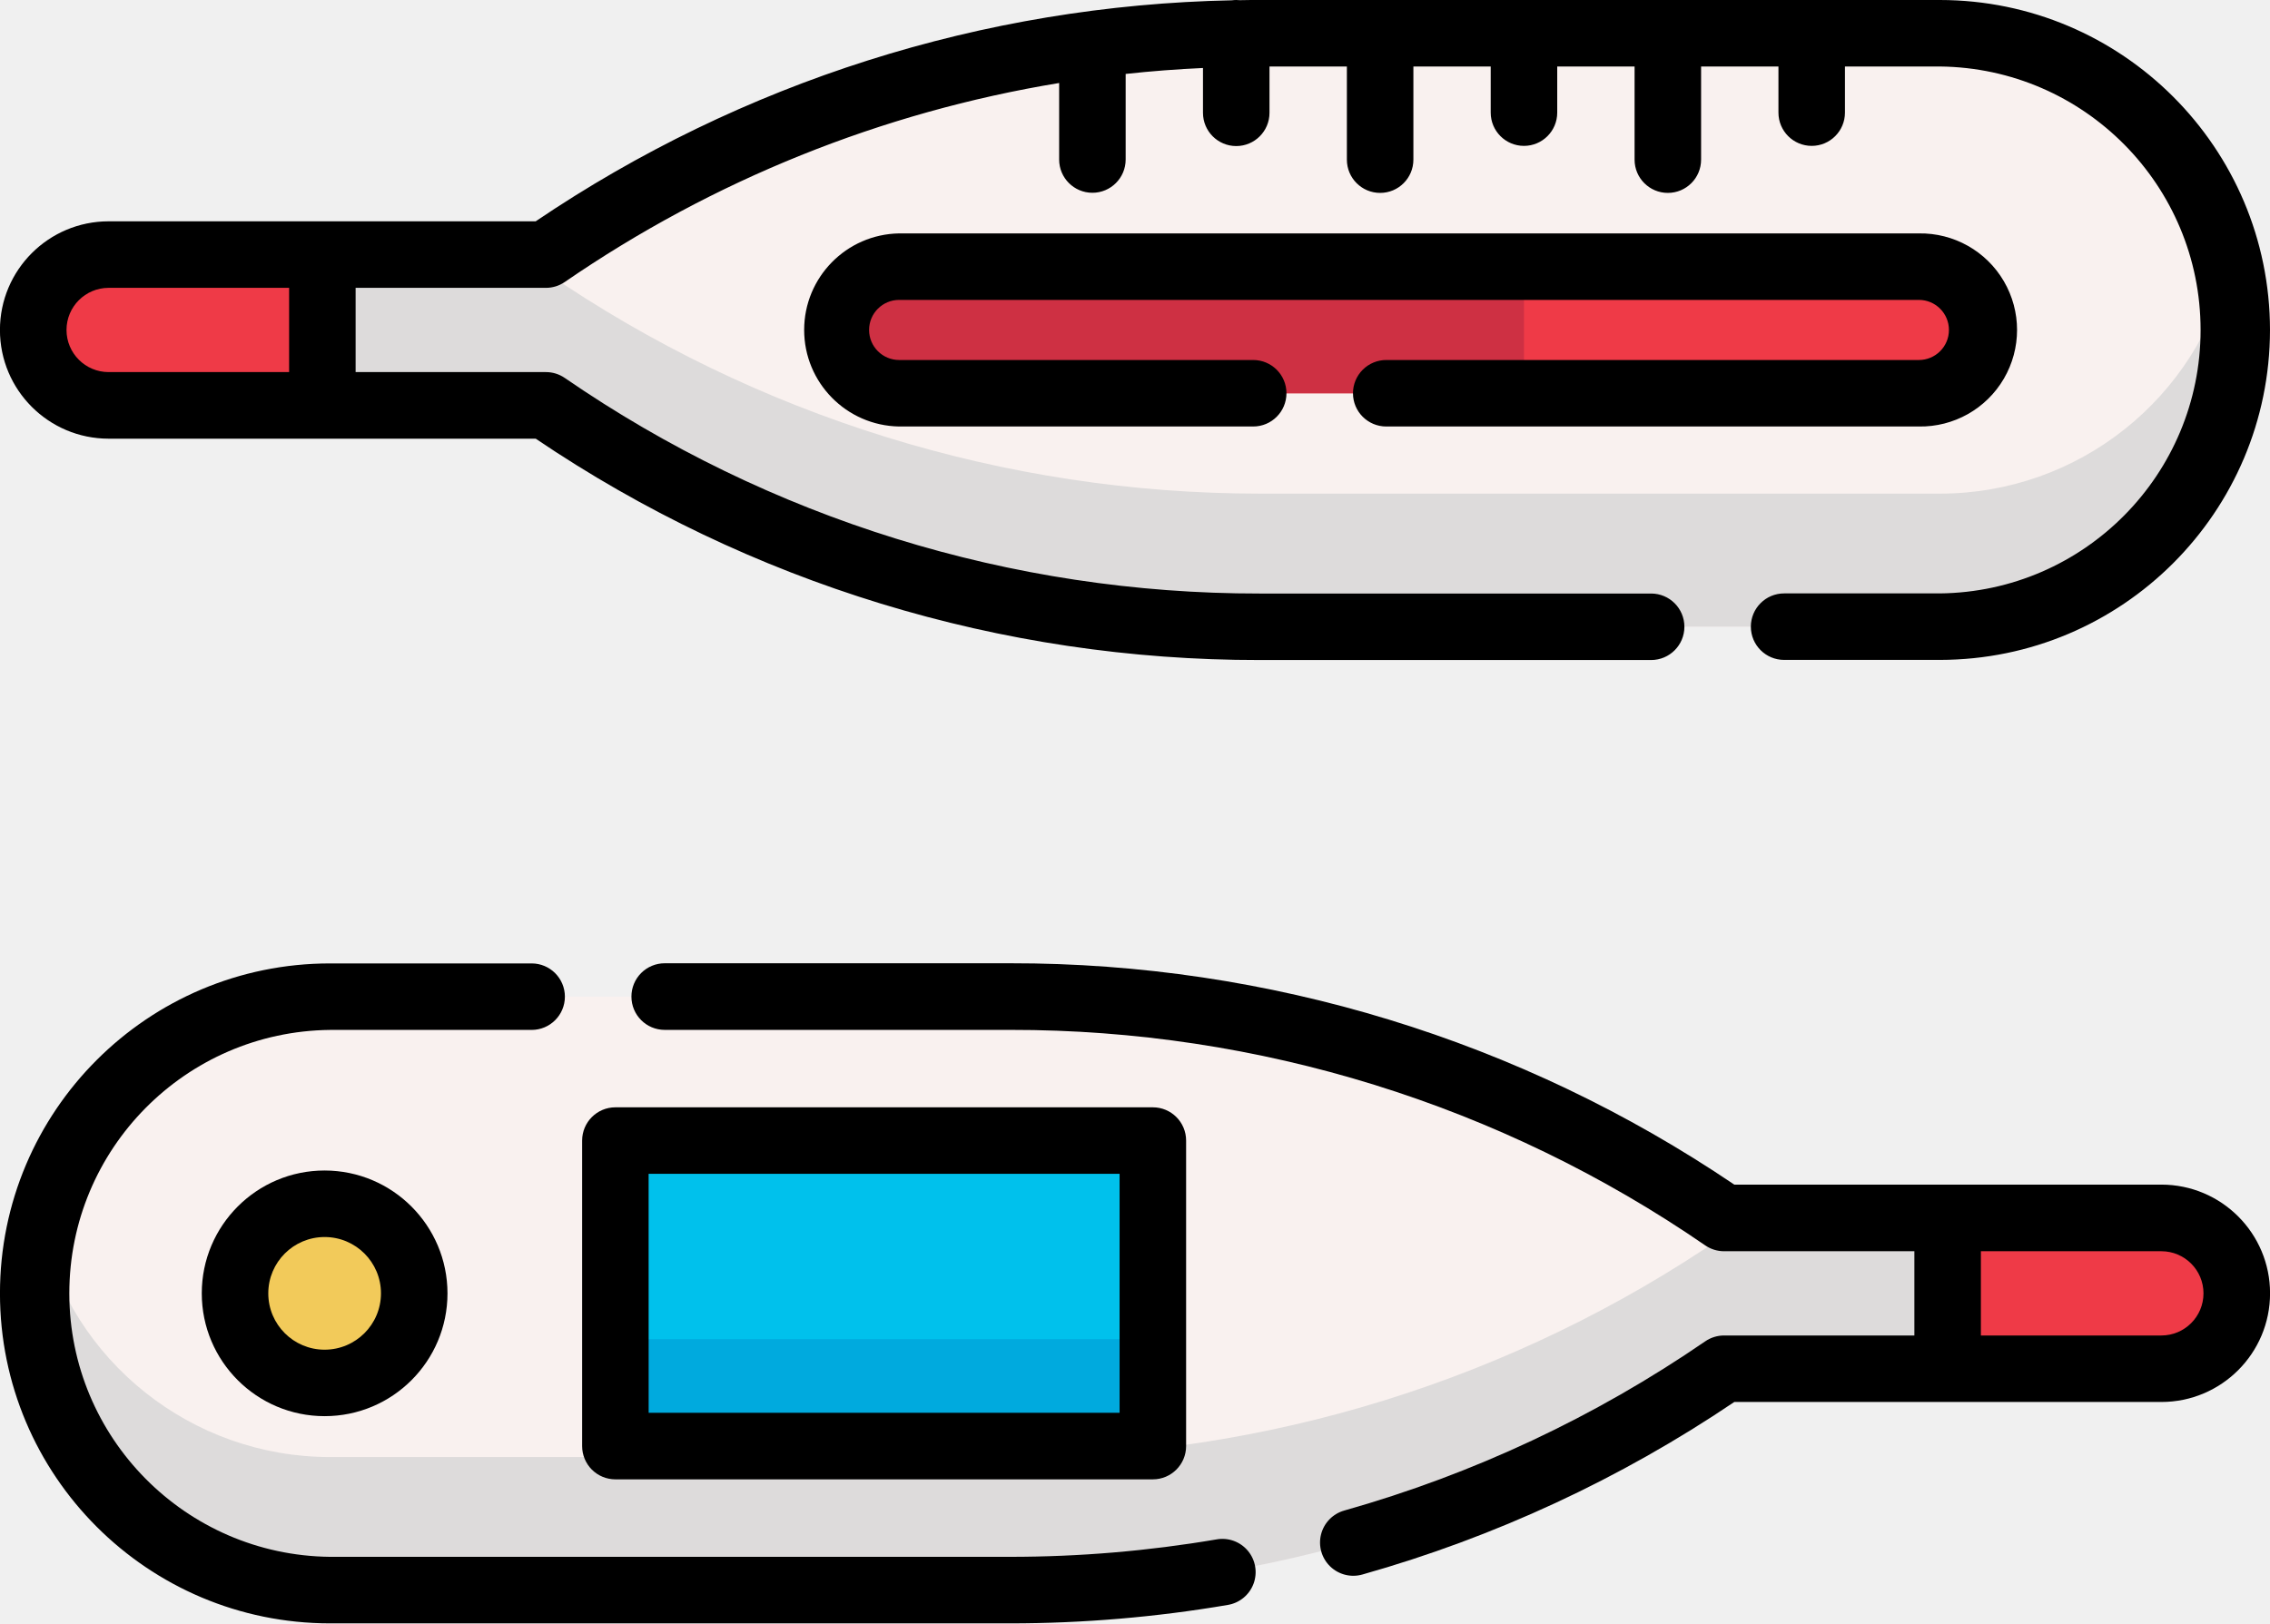
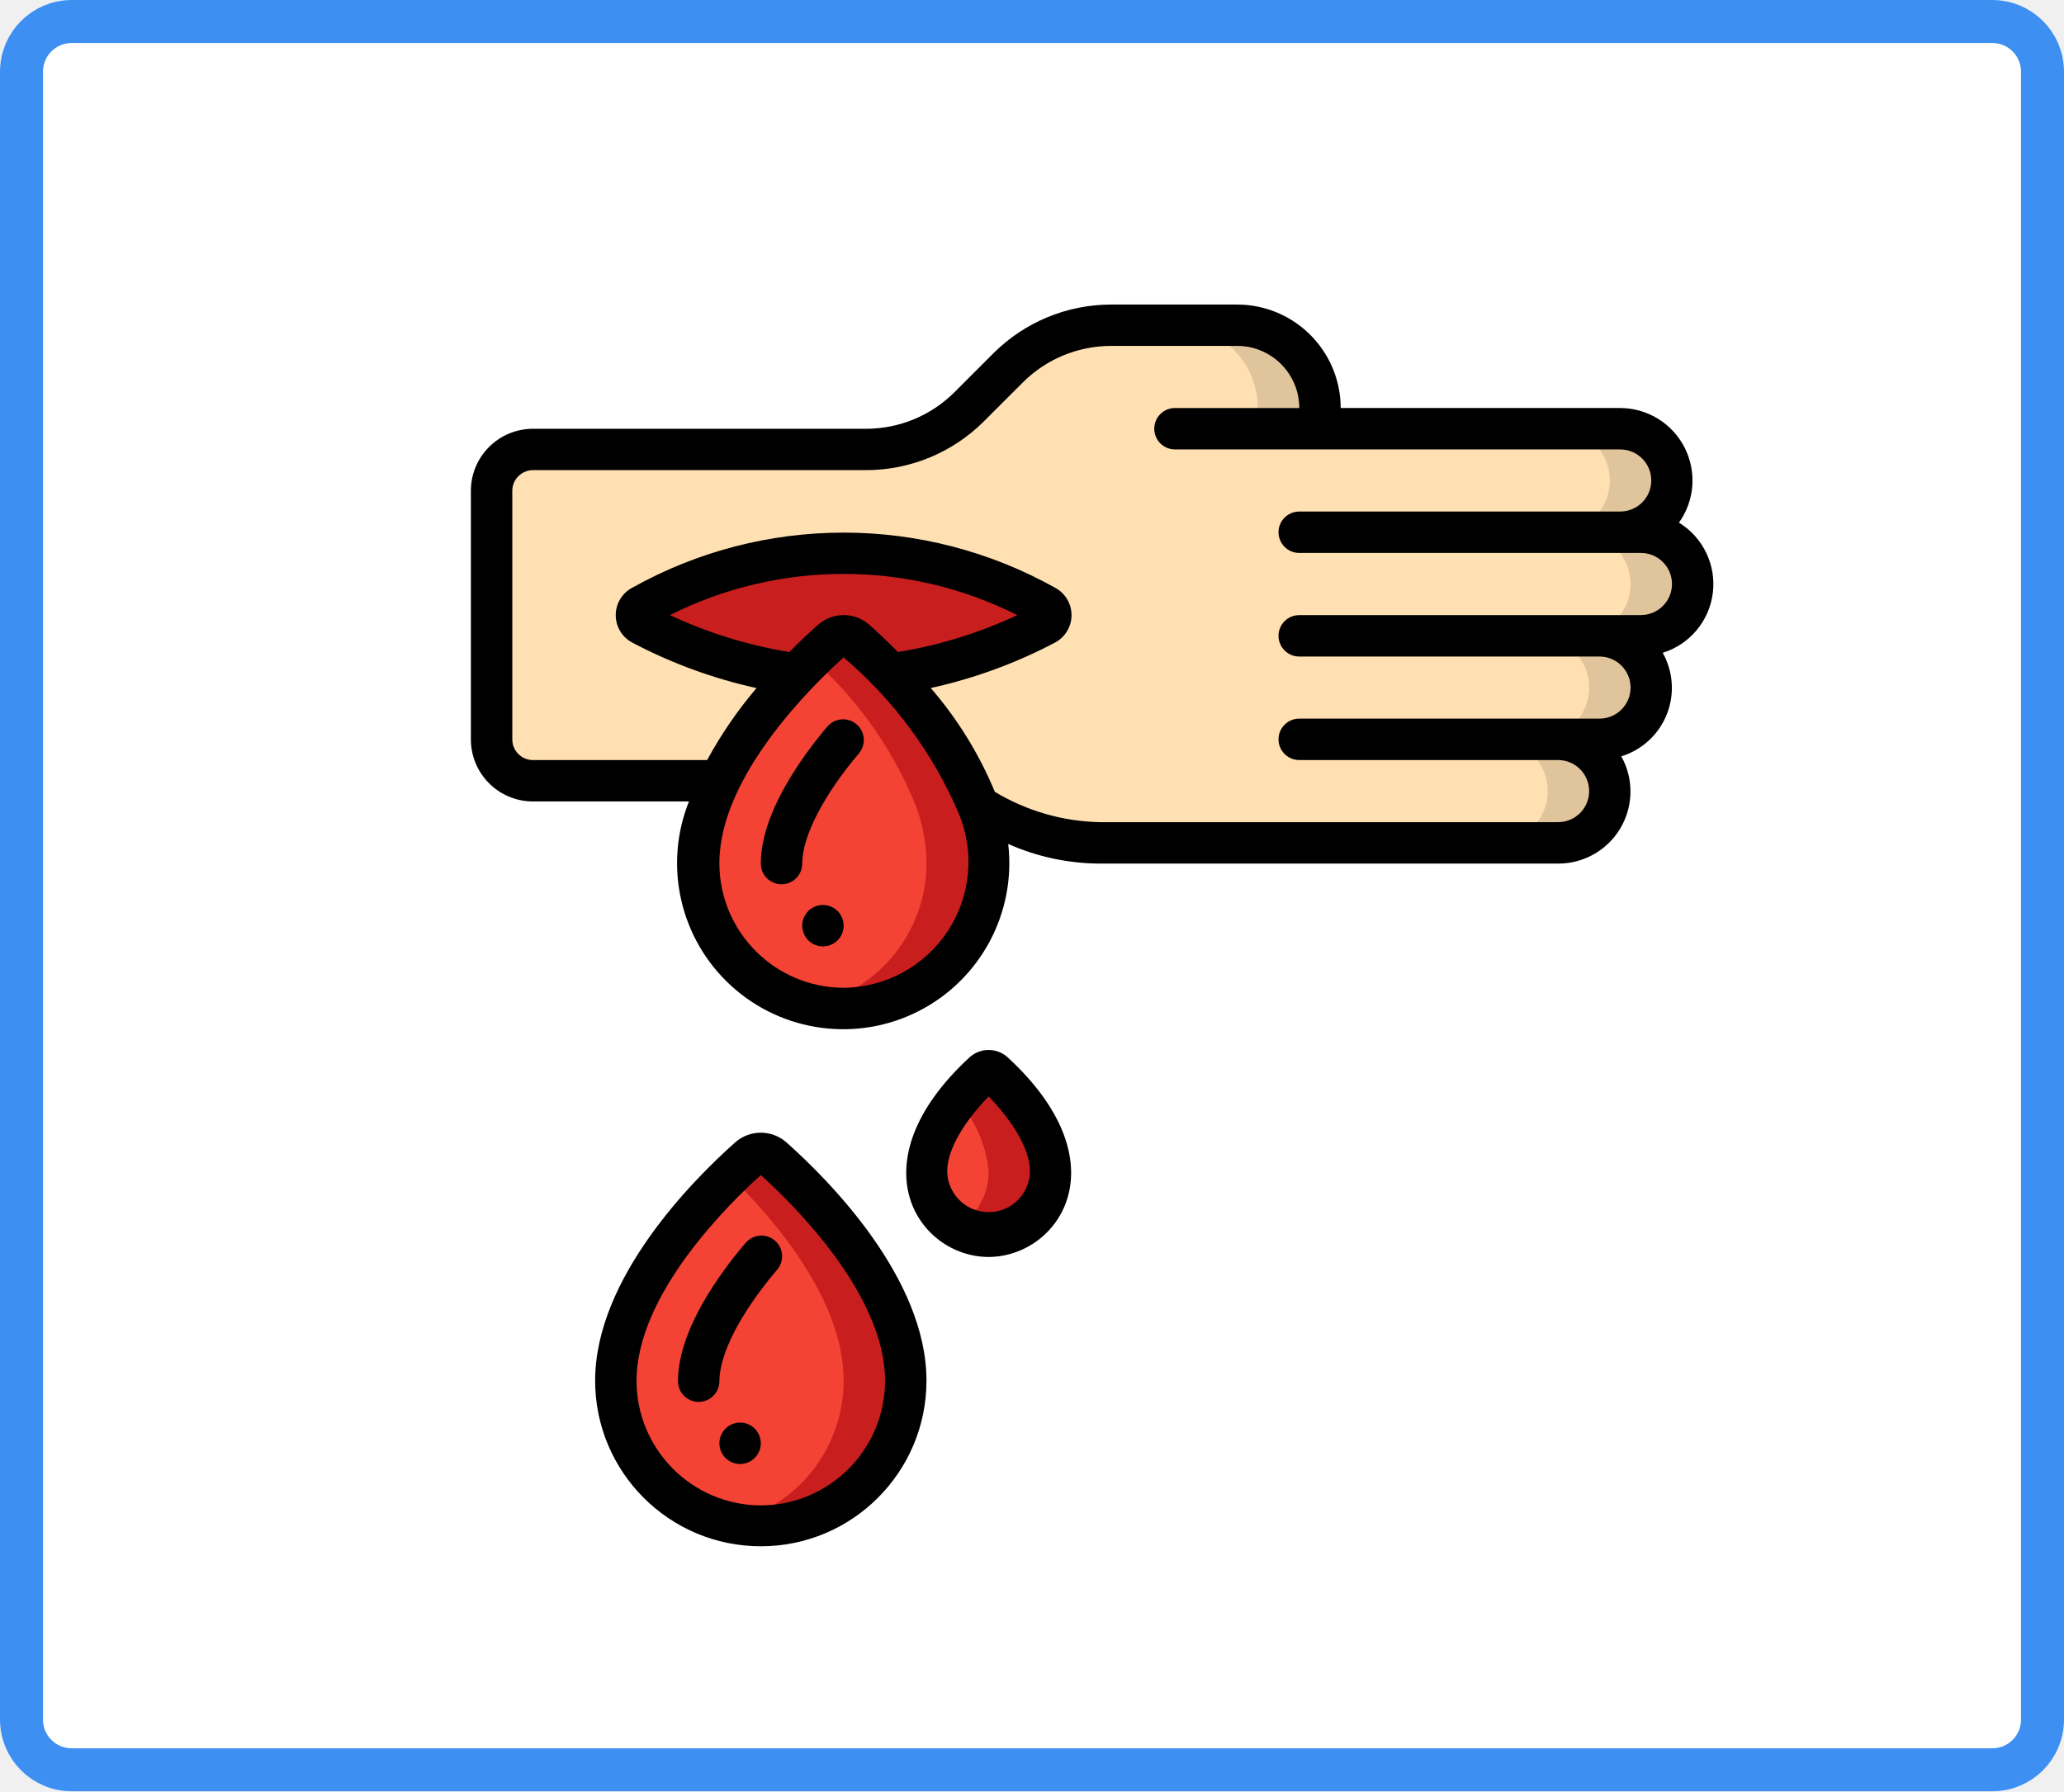
- <svg xmlns="http://www.w3.org/2000/svg" width="74.128" height="53.023" viewBox="0 0 74.128 53.023">
-   <g id="_40" data-name="40" transform="translate(74.128 -72.885) rotate(90)">
-     <path id="Trazado_881724" data-name="Trazado 881724" d="M99.771,17.194A9.692,9.692,0,0,0,90.08,7.5h0a9.692,9.692,0,0,0-9.692,9.692V39.41a41.185,41.185,0,0,0,7.23,23.306V77a2.462,2.462,0,0,0,2.462,2.462h0A2.462,2.462,0,0,0,92.542,77V62.716a41.185,41.185,0,0,0,7.23-23.306V17.194Z" transform="translate(-6.417 -6.416)" fill="#f9f1ef" />
-     <path id="Trazado_881725" data-name="Trazado 881725" d="M134.494,7.5h0a9.711,9.711,0,0,0-2.172.247,9.693,9.693,0,0,1,7.519,9.444V39.41a41.185,41.185,0,0,1-7.23,23.306V77a2.45,2.45,0,0,1-.29,1.159,2.461,2.461,0,0,0,2.172,1.3h0A2.462,2.462,0,0,0,136.956,77V62.716a41.185,41.185,0,0,0,7.23-23.306V17.194A9.692,9.692,0,0,0,134.494,7.5Z" transform="translate(-50.832 -6.416)" fill="#dddbdb" />
-     <path id="Trazado_881726" data-name="Trazado 881726" d="M135.114,102.371h0a2.068,2.068,0,0,1-2.067-2.067v-33.3a2.068,2.068,0,0,1,2.067-2.067h0a2.068,2.068,0,0,1,2.067,2.067v33.3A2.067,2.067,0,0,1,135.114,102.371Z" transform="translate(-51.452 -55.538)" fill="#ef3a47" />
-     <path id="Trazado_881727" data-name="Trazado 881727" d="M297.73,69.765a9.692,9.692,0,0,0,9.692,9.692h0a9.692,9.692,0,0,0,9.692-9.692V47.549a41.185,41.185,0,0,0-7.23-23.306V9.963A2.462,2.462,0,0,0,307.422,7.5h0a2.462,2.462,0,0,0-2.462,2.462v14.28a41.185,41.185,0,0,0-7.23,23.306V69.766h0Z" transform="translate(-192.292 -6.415)" fill="#f9f1ef" />
-     <path id="Trazado_881728" data-name="Trazado 881728" d="M354.3,24.243V9.963A2.462,2.462,0,0,0,351.84,7.5h0a2.461,2.461,0,0,0-2.172,1.3,2.45,2.45,0,0,1,.29,1.158v14.28a41.185,41.185,0,0,1,7.23,23.306V69.765a9.693,9.693,0,0,1-7.519,9.444,9.718,9.718,0,0,0,2.172.247h0a9.692,9.692,0,0,0,9.692-9.692V47.549A41.186,41.186,0,0,0,354.3,24.243Z" transform="translate(-236.71 -6.415)" fill="#dddbdb" />
-     <rect id="Rectángulo_403340" data-name="Rectángulo 403340" width="9.98" height="17.552" transform="translate(110.141 36.481)" fill="#00c1ec" />
-     <rect id="Rectángulo_403341" data-name="Rectángulo 403341" width="3.493" height="17.552" transform="translate(116.627 36.481)" fill="#00aade" />
-     <circle id="Elipse_11721" data-name="Elipse 11721" cx="2.927" cy="2.927" r="2.927" transform="translate(112.203 60.601)" fill="#f2ca5a" />
-     <g id="Grupo_1102883" data-name="Grupo 1102883" transform="translate(81.201 1.086)">
-       <path id="Trazado_881729" data-name="Trazado 881729" d="M352.59,16.942V9.963A2.462,2.462,0,0,0,350.128,7.5h0a2.462,2.462,0,0,0-2.462,2.462v6.979h4.924Z" transform="translate(-316.199 -7.501)" fill="#ef3a47" />
-       <path id="Trazado_881730" data-name="Trazado 881730" d="M130.322,439.29v6.979a2.462,2.462,0,0,0,2.462,2.462h0a2.462,2.462,0,0,0,2.462-2.462V439.29Z" transform="translate(-130.322 -376.775)" fill="#ef3a47" />
+ <svg xmlns="http://www.w3.org/2000/svg" width="144" height="125" viewBox="0 0 144 125">
+   <g id="Grupo_1104012" data-name="Grupo 1104012" transform="translate(-1097.051 -2566)">
+     <g id="Rectángulo_404358" data-name="Rectángulo 404358" transform="translate(1097.051 2566)" fill="#fff" stroke="#3e8ff2" stroke-width="3">
+       <rect width="144" height="125" rx="5" stroke="none" />
+       <rect x="1.5" y="1.5" width="141" height="122" rx="3.5" fill="none" />
    </g>
-     <path id="Trazado_881731" data-name="Trazado 881731" d="M133.048,168.264v20.4a2.067,2.067,0,0,0,4.135,0v-20.4Z" transform="translate(-51.452 -143.902)" fill="#ce3043" />
-     <path id="Trazado_881732" data-name="Trazado 881732" d="M334.539,263.875a1.087,1.087,0,0,0,.318-.768V245.555a1.086,1.086,0,0,0-1.086-1.086h-9.98a1.086,1.086,0,0,0-1.086,1.086v17.551a1.086,1.086,0,0,0,1.086,1.086h9.98A1.088,1.088,0,0,0,334.539,263.875Zm-9.662-1.854V246.641h7.807V262.02Z" transform="translate(-213.651 -209.074)" />
-     <path id="Trazado_881733" data-name="Trazado 881733" d="M291.316,53.508a1.086,1.086,0,0,0,1.086-1.086V41.134a39.931,39.931,0,0,1,7.039-22.691,1.087,1.087,0,0,0,.191-.615V11.613h2.752v6.215a1.086,1.086,0,0,0,.191.615A40.018,40.018,0,0,1,308.1,30.224a1.086,1.086,0,1,0,2.09-.591,42.186,42.186,0,0,0-5.634-12.139V3.548a3.548,3.548,0,1,0-7.1,0V17.494a42.089,42.089,0,0,0-7.23,23.64V52.422A1.086,1.086,0,0,0,291.316,53.508Zm8.316-49.96a1.376,1.376,0,1,1,2.752,0V9.441h-2.752V3.548Z" transform="translate(-185.877 0)" />
-     <path id="Trazado_881734" data-name="Trazado 881734" d="M311.186,229.767a1.086,1.086,0,1,0-2.141.365,40.2,40.2,0,0,1,.569,6.731v22.216a8.606,8.606,0,0,1-17.211,0v-6.584a1.086,1.086,0,1,0-2.172,0v6.584a10.778,10.778,0,0,0,21.556,0V236.862A42.4,42.4,0,0,0,311.186,229.767Z" transform="translate(-185.877 -195.728)" />
-     <path id="Trazado_881735" data-name="Trazado 881735" d="M336.959,415.078a4.012,4.012,0,1,0,4.012-4.012A4.017,4.017,0,0,0,336.959,415.078Zm5.853,0a1.84,1.84,0,1,1-1.84-1.84A1.842,1.842,0,0,1,342.812,415.078Z" transform="translate(-225.841 -351.551)" />
-     <path id="Trazado_881736" data-name="Trazado 881736" d="M83.663,0A10.79,10.79,0,0,0,72.885,10.778V32.994c0,.217,0,.433.006.649a1.09,1.09,0,0,0-.006.114,1.1,1.1,0,0,0,.01.143,42.077,42.077,0,0,0,7.219,22.735V70.58a3.548,3.548,0,0,0,7.1,0V56.634a42.089,42.089,0,0,0,7.23-23.64V20.209a1.086,1.086,0,0,0-2.172,0V32.994A39.931,39.931,0,0,1,85.23,55.685a1.086,1.086,0,0,0-.191.615v6.215H82.287V56.3a1.086,1.086,0,0,0-.191-.615,39.925,39.925,0,0,1-6.5-16.144h2.5a1.086,1.086,0,0,0,0-2.172H75.3q-.137-1.256-.194-2.525h1.464a1.086,1.086,0,0,0,0-2.172H75.057V30.145H78.1a1.086,1.086,0,1,0,0-2.172H75.057V25.448h1.507a1.086,1.086,0,1,0,0-2.172H75.057V20.75H78.1a1.086,1.086,0,1,0,0-2.172H75.057V16.052h1.507a1.086,1.086,0,1,0,0-2.172H75.057v-3.1a8.606,8.606,0,0,1,17.211,0v5.087a1.086,1.086,0,0,0,2.172,0V10.778A10.79,10.79,0,0,0,83.663,0Zm1.376,64.687V70.58a1.376,1.376,0,0,1-2.752,0V64.687Z" />
-     <path id="Trazado_881737" data-name="Trazado 881737" d="M130.768,79.068a1.086,1.086,0,0,0,1.086-1.086V60.592a3.154,3.154,0,1,0-6.307,0v33.3a3.154,3.154,0,0,0,6.307,0V82.326a1.086,1.086,0,1,0-2.172,0V93.888a.981.981,0,0,1-1.963,0v-33.3a.981.981,0,1,1,1.963,0v17.39A1.086,1.086,0,0,0,130.768,79.068Z" transform="translate(-45.038 -49.122)" />
+     <g id="_027---Blood-Loss" data-name="027---Blood-Loss" transform="translate(1129.903 2587.252)">
+       <g id="Layer_2" transform="translate(1.445 1.445)">
+         <path id="Shape" d="M30.227,30.848a10.114,10.114,0,1,1-20.227,0,13.208,13.208,0,0,1,1.474-5.736,29.975,29.975,0,0,1,5.375-7.441c.968-1.026,1.835-1.835,2.427-2.355a1.274,1.274,0,0,1,1.676,0c.592.52,1.459,1.329,2.427,2.355A27.344,27.344,0,0,1,29.5,26.918a11.655,11.655,0,0,1,.722,3.93Z" transform="translate(4.448 6.673)" fill="#f44335" />
+         <path id="Shape-2" data-name="Shape" d="M27.058,26.918a27.344,27.344,0,0,0-6.126-9.247c-.968-1.026-1.835-1.835-2.427-2.355a1.274,1.274,0,0,0-1.676,0c-.354.311-.815.737-1.329,1.24.345.338.709.7,1.1,1.115a27.344,27.344,0,0,1,6.126,9.247,11.655,11.655,0,0,1,.722,3.93A10.145,10.145,0,0,1,15.5,40.765a10.093,10.093,0,0,0,12.281-9.917,11.655,11.655,0,0,0-.722-3.93Z" transform="translate(6.894 6.673)" fill="#c81e1e" />
+         <path id="Shape-3" data-name="Shape" d="M26.227,55.848A10.114,10.114,0,1,1,6,55.848c0-6.689,6.848-13.379,9.276-15.532a1.274,1.274,0,0,1,1.676,0C19.379,42.47,26.227,49.159,26.227,55.848Z" transform="translate(2.669 17.793)" fill="#f44335" />
+         <path id="Shape-4" data-name="Shape" d="M14.505,40.317a1.274,1.274,0,0,0-1.676,0c-.357.316-.816.741-1.329,1.24,2.972,2.89,7.946,8.586,7.946,14.292A10.145,10.145,0,0,1,11.5,65.765a10.093,10.093,0,0,0,12.281-9.917c0-6.689-6.848-13.379-9.276-15.532Z" transform="translate(5.115 17.793)" fill="#c81e1e" />
+         <path id="Shape-5" data-name="Shape" d="M29.669,43.05a4.334,4.334,0,1,1-8.669,0c0-2.976,2.933-5.953,3.973-6.906a.533.533,0,0,1,.722,0C26.736,37.1,29.669,40.073,29.669,43.05Z" transform="translate(9.341 16.014)" fill="#f44335" />
+         <path id="Shape-6" data-name="Shape" d="M25.028,36.143a.533.533,0,0,0-.722,0,18,18,0,0,0-1.806,1.94,8.55,8.55,0,0,1,2.167,4.966A4.522,4.522,0,0,1,22.5,46.932a4.165,4.165,0,0,0,2.167.626A4.424,4.424,0,0,0,29,43.05C29,40.073,26.069,37.1,25.028,36.143Z" transform="translate(10.008 16.014)" fill="#c81e1e" />
+         <path id="Shape-7" data-name="Shape" d="M35.521,15.97a32.382,32.382,0,0,1-10.807,3.482c-.968-1.026-1.835-1.835-2.427-2.355a1.274,1.274,0,0,0-1.676,0c-.592.52-1.459,1.329-2.427,2.355A32.382,32.382,0,0,1,7.377,15.97a.722.722,0,0,1,0-1.271A31.208,31.208,0,0,1,21.449,11a31.208,31.208,0,0,1,14.072,3.7.722.722,0,0,1,0,1.271Z" transform="translate(3.112 4.893)" fill="#c81e1e" />
+         <path id="Shape-8" data-name="Shape" d="M80.186,21.672H77.3a3.612,3.612,0,0,1,0,7.224h-2.89a3.612,3.612,0,1,1,0,7.224H42.419a14.35,14.35,0,0,1-6.458-1.531l-2.008-1a27.344,27.344,0,0,0-6.126-9.247,32.382,32.382,0,0,0,10.807-3.482.722.722,0,0,0,0-1.271,31.208,31.208,0,0,0-14.072-3.7,31.208,31.208,0,0,0-14.072,3.7.722.722,0,0,0,0,1.271A32.382,32.382,0,0,0,21.3,24.345a29.975,29.975,0,0,0-5.375,7.441H2.89A2.9,2.9,0,0,1,0,28.9V11.558a2.9,2.9,0,0,1,2.89-2.89H26.151A10.114,10.114,0,0,0,33.3,5.707l2.745-2.745A10.114,10.114,0,0,1,43.2,0h8.813a5.779,5.779,0,0,1,5.779,5.779V7.224h20.95a3.612,3.612,0,0,1,0,7.224h1.445a3.612,3.612,0,1,1,0,7.224Z" transform="translate(0 0)" fill="#ffe0b2" />
+         <g id="Grupo_1103757" data-name="Grupo 1103757" transform="translate(47.678)">
+           <path id="Shape-9" data-name="Shape" d="M38.779,5.779V7.224h4.334V5.779A5.779,5.779,0,0,0,37.334,0H33A5.779,5.779,0,0,1,38.779,5.779Z" transform="translate(-33)" fill="#dfc49c" />
+           <path id="Shape-10" data-name="Shape" d="M61.171,18.393a3.612,3.612,0,0,0-2.557-6.169H57.169a3.612,3.612,0,1,0,0-7.224H52.834a3.612,3.612,0,1,1,0,7.224h1.445a3.612,3.612,0,0,1,0,7.224H51.39a3.612,3.612,0,1,1,0,7.224H48.5a3.612,3.612,0,1,1,0,7.224h4.334a3.612,3.612,0,1,0,0-7.224h2.89a3.612,3.612,0,0,0,0-7.224h2.89a3.612,3.612,0,0,0,2.557-1.055Z" transform="translate(-26.106 2.224)" fill="#dfc49c" />
+         </g>
+       </g>
+       <g id="Layer_3" transform="translate(0)">
+         <path id="Shape-11" data-name="Shape" d="M18.677,20.51C16.93,22.57,14,26.557,14,30.114a1.445,1.445,0,1,0,2.89,0c0-1.9,1.492-4.787,3.992-7.734a1.445,1.445,0,0,0-2.2-1.87Z" transform="translate(6.227 8.896)" />
+         <circle id="Oval" cx="1.445" cy="1.445" r="1.445" transform="translate(23.117 41.899)" />
+         <path id="Shape-12" data-name="Shape" d="M19.356,40.683a2.7,2.7,0,0,0-3.595,0C12.827,43.294,6,50.14,6,57.3a11.558,11.558,0,1,0,23.117,0C29.117,50.14,22.29,43.294,19.356,40.683Zm-1.8,25.323A8.7,8.7,0,0,1,8.89,57.3c0-6.035,6.473-12.37,8.669-14.344,2.195,1.972,8.669,8.309,8.669,14.344A8.7,8.7,0,0,1,17.558,66.006Z" transform="translate(2.669 17.792)" />
+         <path id="Shape-13" data-name="Shape" d="M26.769,50.447c4.826,0,9.44-6.442,1.341-13.922a1.982,1.982,0,0,0-2.68,0C17.378,43.965,21.907,50.447,26.769,50.447Zm0-11.2c1.49,1.53,2.89,3.553,2.89,5.237a2.89,2.89,0,0,1-5.779,0C23.88,42.805,25.278,40.782,26.769,39.251Z" transform="translate(9.351 16.014)" />
+         <path id="Shape-14" data-name="Shape" d="M14.677,45.51C12.93,47.57,10,51.557,10,55.114a1.445,1.445,0,0,0,2.89,0c0-1.9,1.492-4.787,3.992-7.734a1.445,1.445,0,1,0-2.2-1.87Z" transform="translate(4.448 20.016)" />
+         <circle id="Oval-2" data-name="Oval" cx="1.445" cy="1.445" r="1.445" transform="translate(17.338 78.019)" />
+         <path id="Shape-15" data-name="Shape" d="M84.285,15.219a5.057,5.057,0,0,0-4.1-8h-19.5A7.233,7.233,0,0,0,53.457,0H44.644a11.636,11.636,0,0,0-8.173,3.385L33.726,6.13A8.725,8.725,0,0,1,27.6,8.669H4.334A4.334,4.334,0,0,0,0,13V30.341a4.334,4.334,0,0,0,4.334,4.334H15.215A11.59,11.59,0,1,0,37.488,37.64a15.865,15.865,0,0,0,6.376,1.37H75.852a5.029,5.029,0,0,0,4.41-7.483,5,5,0,0,0,2.89-7.224,5.025,5.025,0,0,0,1.134-9.083ZM26.006,47.678a8.7,8.7,0,0,1-8.669-8.711c0-6.035,6.473-12.37,8.669-14.344a29.548,29.548,0,0,1,8.04,10.907,8.783,8.783,0,0,1-8.04,12.148Zm1.8-25.323a2.7,2.7,0,0,0-3.595,0c-.55.49-1.24,1.13-1.994,1.891a31.375,31.375,0,0,1-8.325-2.575,26.963,26.963,0,0,1,24.232,0A31.4,31.4,0,0,1,29.8,24.247c-.757-.761-1.443-1.4-1.994-1.891Zm53.827-.683H57.792a1.445,1.445,0,0,0,0,2.89h20.95a2.167,2.167,0,1,1,0,4.334H57.792a1.445,1.445,0,1,0,0,2.89h18.06a2.167,2.167,0,1,1,0,4.334H43.864A14.77,14.77,0,0,1,36.553,34a26.623,26.623,0,0,0-4.469-7.24,34.359,34.359,0,0,0,8.659-3.166,2.167,2.167,0,0,0,.02-3.83,30.211,30.211,0,0,0-29.494-.01,2.167,2.167,0,0,0-.02,3.83,34.489,34.489,0,0,0,8.677,3.179,29.847,29.847,0,0,0-3.444,5.025H4.334A1.445,1.445,0,0,1,2.89,30.341V13a1.445,1.445,0,0,1,1.445-1.445H27.6a11.636,11.636,0,0,0,8.173-3.385l2.745-2.745a8.725,8.725,0,0,1,6.13-2.539h8.813a4.334,4.334,0,0,1,4.334,4.334H49.123a1.445,1.445,0,1,0,0,2.89H80.186a2.167,2.167,0,0,1,0,4.334H57.792a1.445,1.445,0,1,0,0,2.89H81.631a2.167,2.167,0,1,1,0,4.334Z" transform="translate(0)" />
+       </g>
+     </g>
  </g>
</svg>
